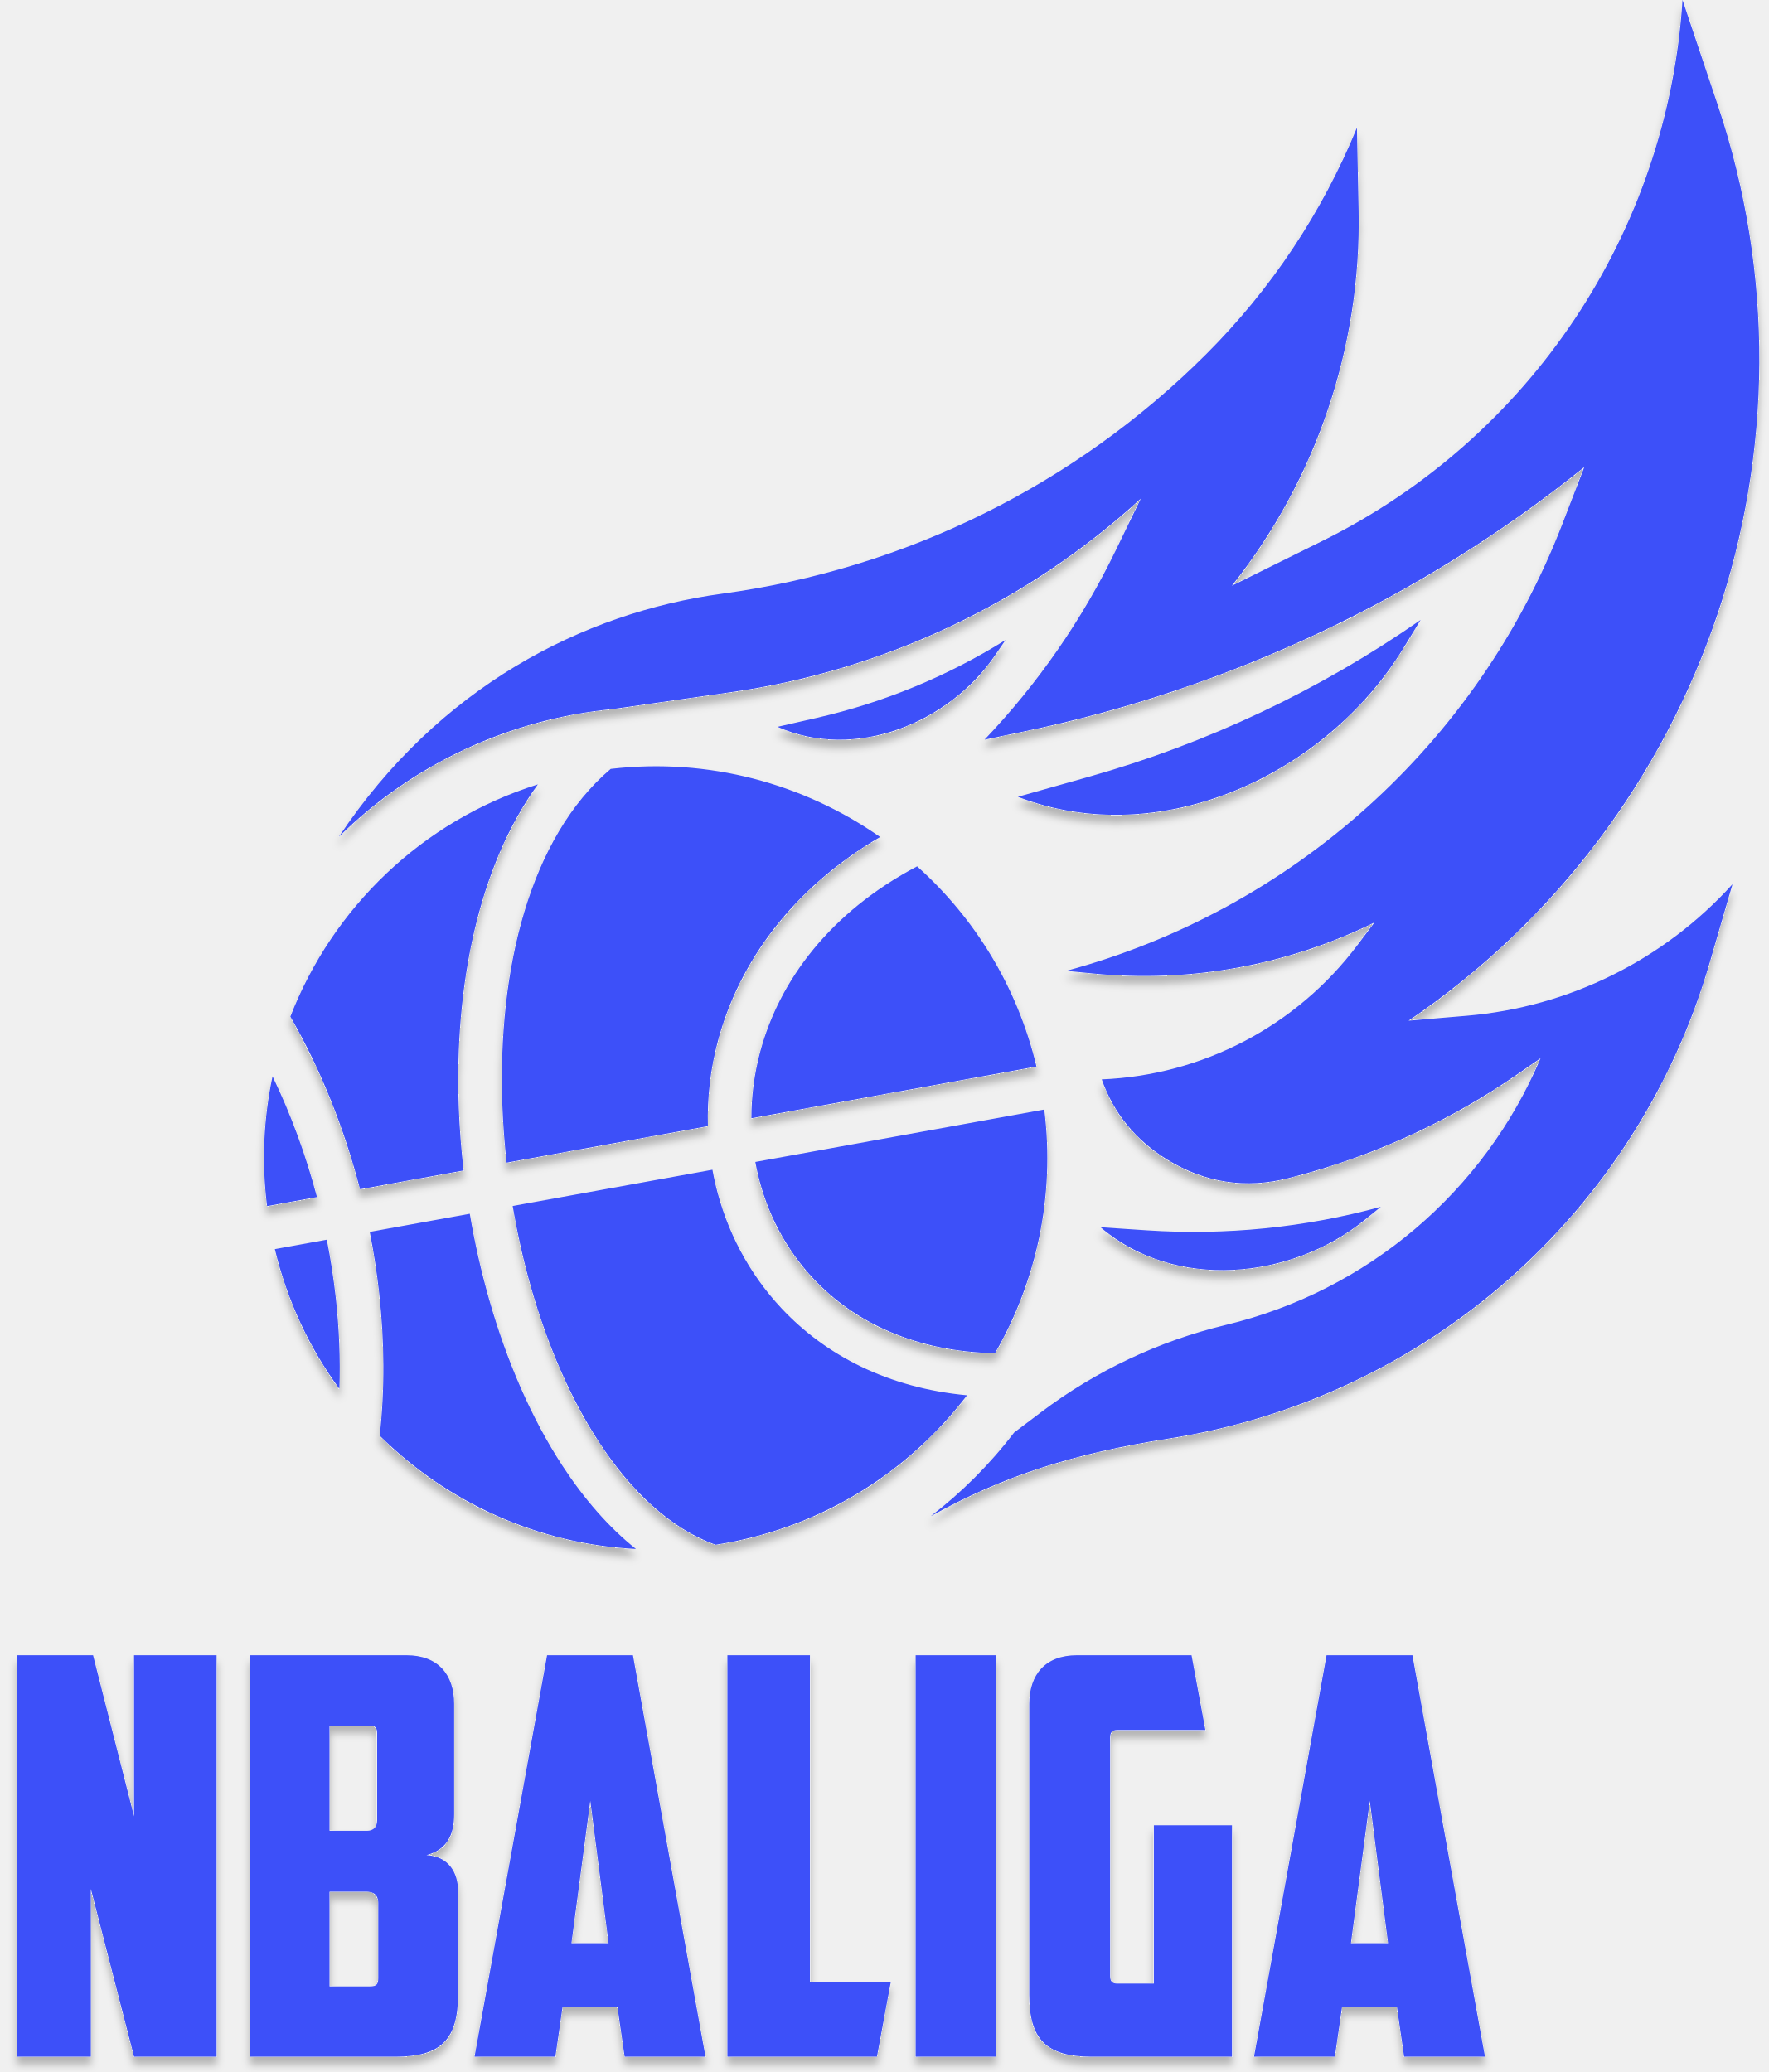
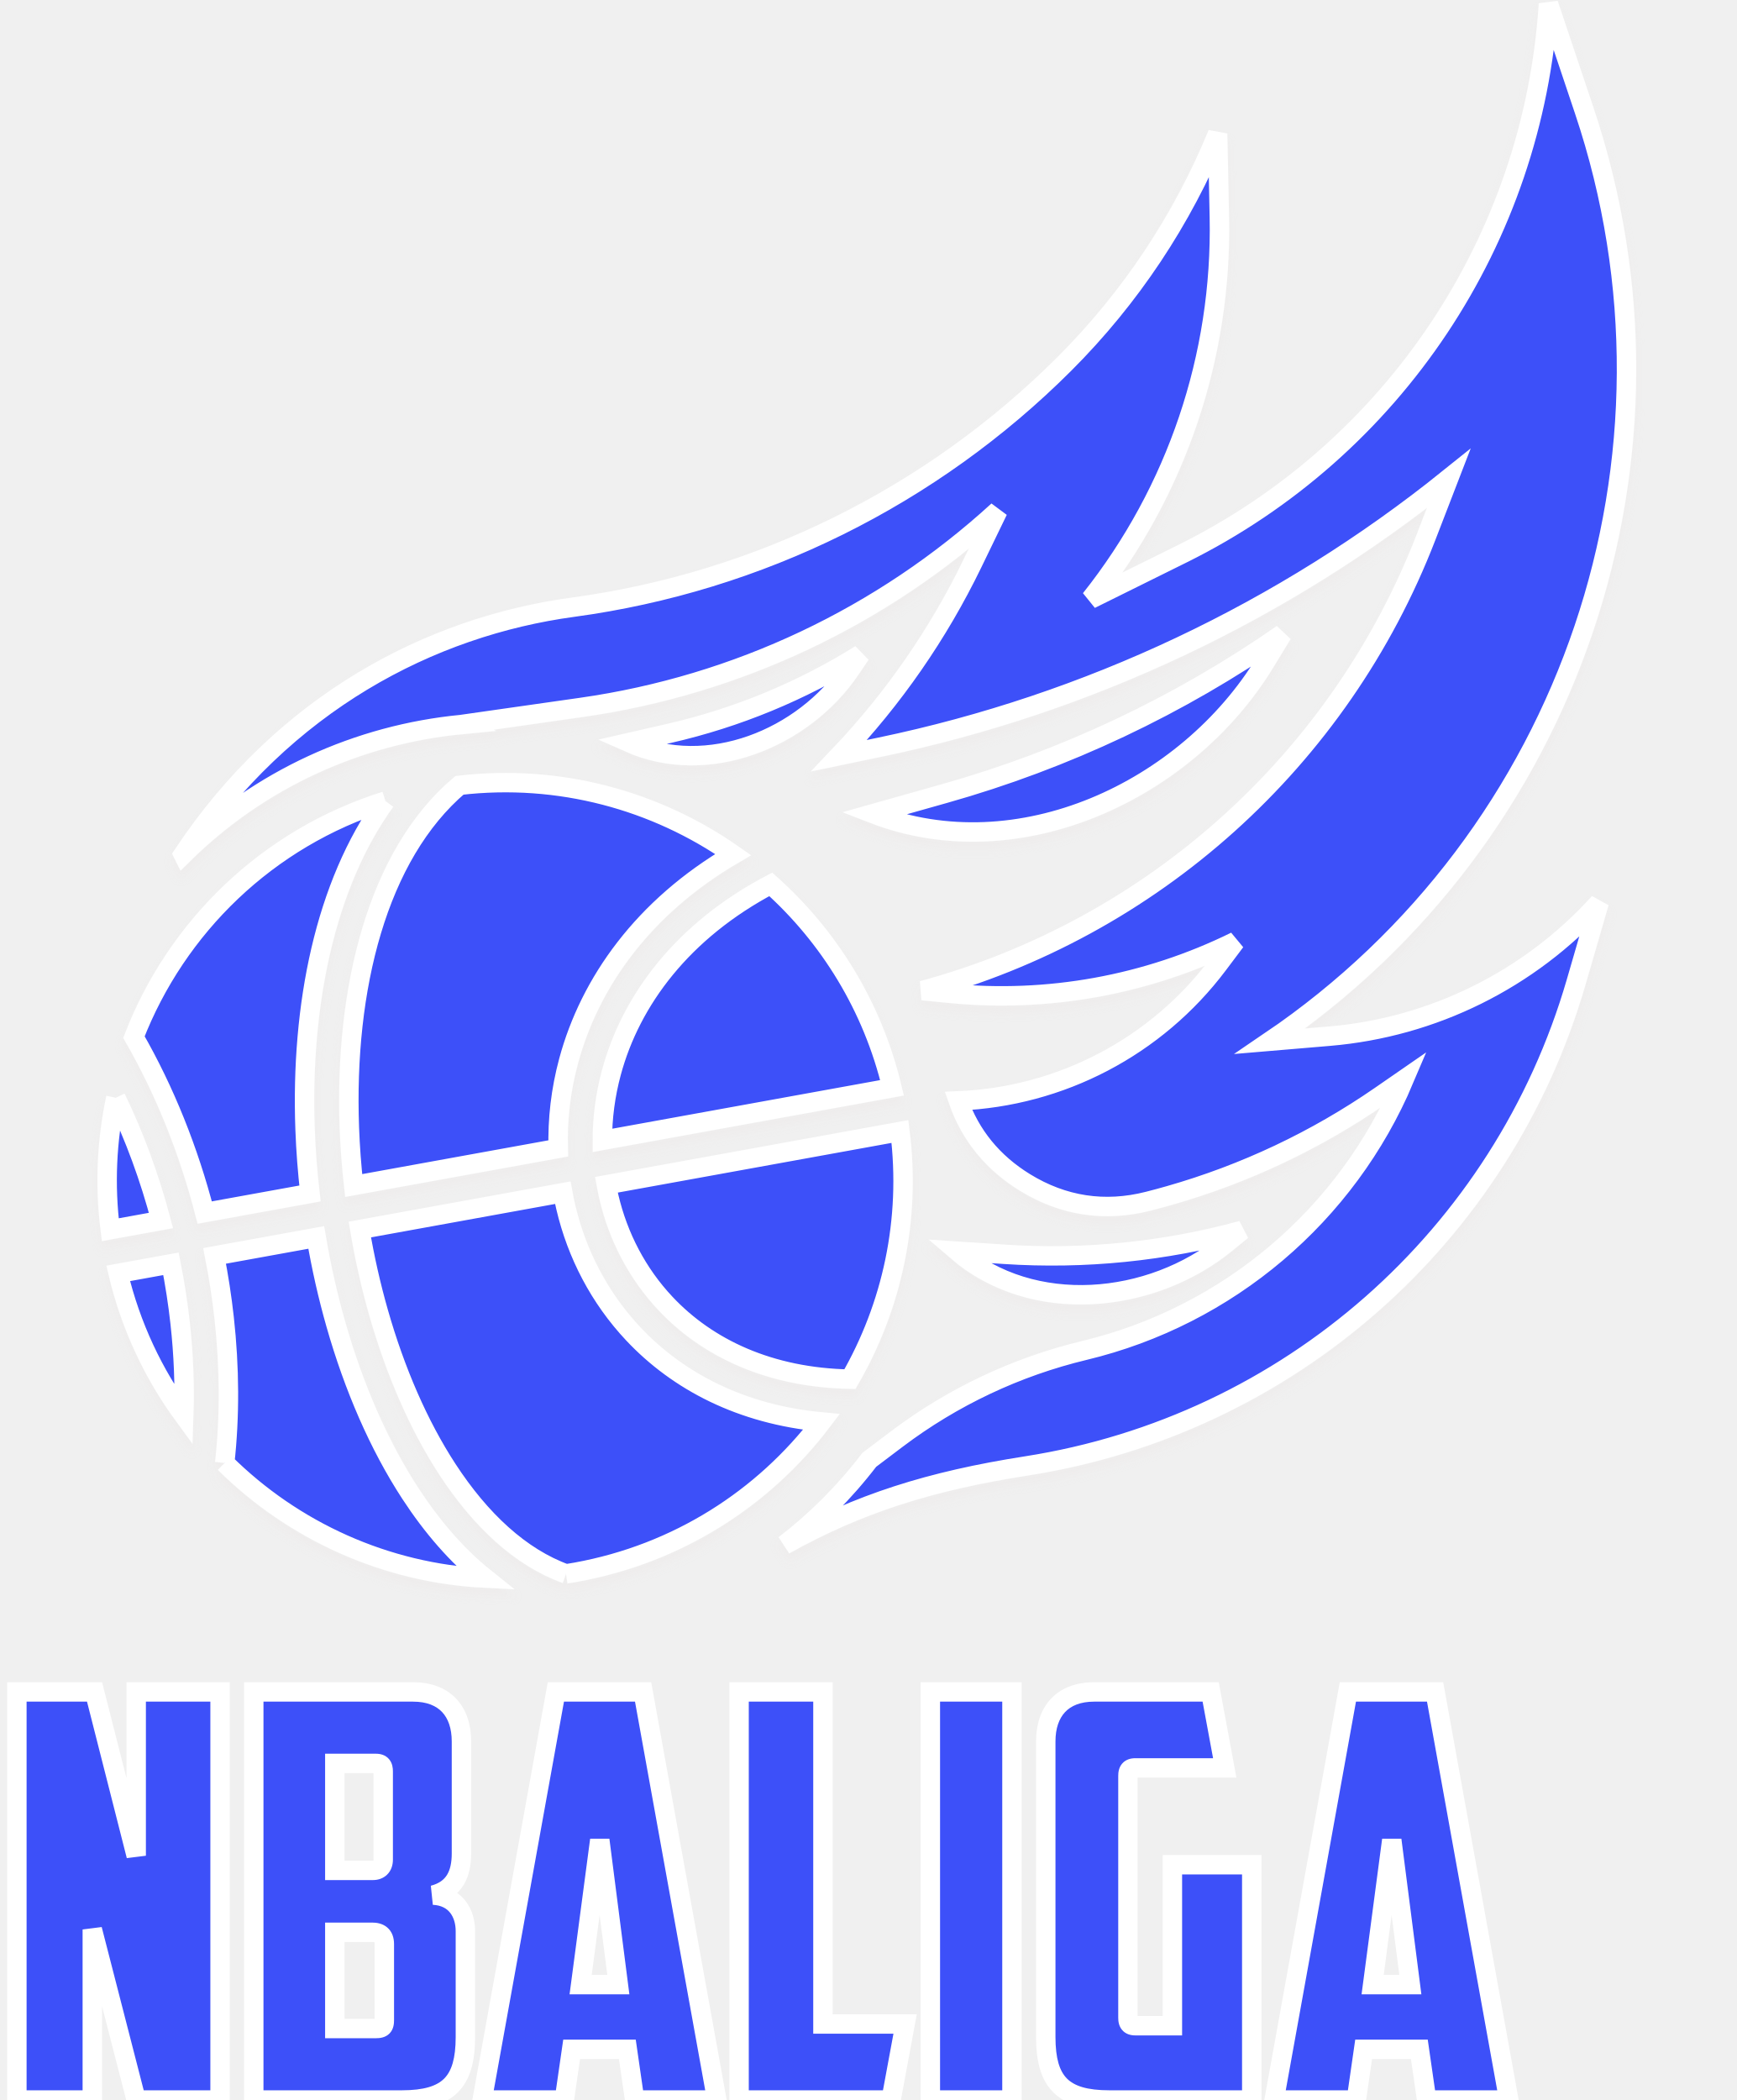
- <svg xmlns="http://www.w3.org/2000/svg" width="926" height="1085" viewBox="0 0 926 1085" fill="none">
+ <svg xmlns="http://www.w3.org/2000/svg" width="895" height="1082" viewBox="0 0 895 1082" fill="none">
  <g filter="url(#filter0_d_3_209)">
-     <path fill-rule="evenodd" clip-rule="evenodd" d="M460.785 438.295C420.905 410.404 371.173 396.635 319.736 402.628C277.355 438.597 260.403 507.547 263.017 578.964C263.383 588.907 264.127 598.885 265.236 608.824L370.623 589.701C370.205 574.789 371.957 559.612 375.987 544.668C386.912 504.161 414.492 465.359 460.785 438.295ZM542.643 558.483C532.645 516.637 510.269 480.623 480.157 453.655C434.713 477.591 408.085 513.327 398.041 550.571C394.905 562.196 393.377 573.968 393.389 585.569L542.643 558.483ZM520.949 708.577C542.539 671.123 552.449 626.697 546.725 580.999L395.445 608.453C395.829 610.579 396.271 612.692 396.761 614.791C401.563 635.241 411.413 654.183 425.881 669.577C447.513 692.599 479.655 707.82 520.949 708.577ZM374.643 808.909C376.385 808.639 378.132 808.343 379.879 808.028C432.263 798.52 476.36 769.891 506.28 730.64C465.085 726.808 432.327 709.745 409.279 685.217C391.992 666.82 380.244 644.281 374.544 620.003C373.963 617.527 373.445 615.037 372.993 612.527L268.411 631.507C270.863 646.036 274.084 660.348 278.028 674.173C286.637 704.353 298.643 732.187 313.511 754.993C330.496 781.053 351.179 800.46 374.643 808.909M198.796 751.78C234.115 786.793 281.708 808.561 332.945 811.103C318.641 799.675 305.744 784.819 294.423 767.453C278.26 742.66 265.296 712.699 256.091 680.424C251.937 665.868 248.541 650.835 245.951 635.58L193.58 645.084C195.683 655.745 197.331 666.453 198.509 677.125C201.311 702.516 201.464 727.755 198.796 751.78M143.896 654.101C150.377 681.24 162.067 705.927 177.697 727.285C178.231 711.736 177.585 695.768 175.813 679.701C174.688 669.525 173.113 659.321 171.1 649.164L143.896 654.101ZM142.691 563.62C152.384 583.652 160.181 604.999 165.948 626.844L139.811 631.587C136.905 608.351 138.036 585.449 142.691 563.62M281.604 410.739C220.845 429.816 174.025 475.587 152.016 532.344C167.981 560.085 180.261 590.957 188.493 622.749L242.719 612.912C241.444 601.897 240.595 590.841 240.193 579.835C237.86 516.127 250.46 453.761 281.604 410.739M532.915 417.237C607.729 446.108 694.485 405.519 734.915 339.149L743.753 324.641C690.707 361.549 631.869 389.341 569.671 406.872L532.915 417.237ZM576.188 642.649C615.071 676.023 675.987 670.116 714.516 638.789L722.937 631.94C683.107 642.831 641.737 646.996 600.537 644.264L576.188 642.649ZM407.081 380.601C447.717 398.663 496.885 378.585 521.115 342.947L526.411 335.157C496.009 354.129 462.659 367.893 427.727 375.881L407.081 380.601ZM177.407 438.185C229.429 360.039 304.833 320.813 378.283 310.855C474.129 297.861 563.072 253.808 631.493 185.445C665.412 151.559 692.241 111.253 710.419 66.888L711.295 110.14C712.743 181.396 689.272 250.927 644.937 306.731L692.304 283.271C801.251 229.312 873.133 121.331 880.88 0L899.312 54.94C959.068 232.995 892.891 429.055 737.452 534.473L767.993 531.888C821.387 527.357 871.08 502.749 907.037 463.023L895.137 504.037C857.125 635.069 746.699 732.249 611.899 753.295C562.337 761.035 525.477 772.661 487.221 793.988C503.345 781.612 518.081 766.969 530.928 750.159L545.045 739.495C573.807 717.768 606.744 702.209 641.792 693.792C715.764 676.028 776.909 624.197 806.553 554.136L794.333 562.584C761.129 585.539 724.387 602.896 685.565 613.963C681.923 615.004 678.269 615.991 674.597 616.923C652.2 622.613 630.853 619.359 611.164 607.255C594.553 597.043 583.031 582.929 576.813 565.216C629.457 563.073 678.716 537.451 710.676 494.908L719.597 483.036C673.945 505.525 622.912 514.787 572.268 509.772L558.288 508.387C676.696 476.349 773.424 389.748 817.932 274.449L829.468 244.564C744.121 313.172 643.737 360.592 536.539 382.941L515.436 387.337C543.333 358.033 566.515 324.575 584.149 288.16L597.252 261.101C537.557 315.705 462.78 351.029 382.691 362.456L320.799 371.289L320.812 371.295C267.749 376.404 216.745 399.34 177.409 438.191L177.407 438.185Z" fill="#3D50F9" />
-     <path d="M8.7 1077H47.56V989.13L70.18 1077H113.39V866.75H70.18V951.14L48.72 866.75H8.7V1077ZM193.691 903.58C196.591 903.58 197.461 905.03 197.461 907.64V953.17C197.461 956.94 195.141 958.68 192.241 958.68H172.521V903.58H193.691ZM198.041 1035.82C198.041 1039.01 197.171 1040.17 193.691 1040.17H172.521V990.58H191.661C195.431 990.58 198.041 992.03 198.041 996.67V1035.82ZM237.771 892.27C237.771 876.9 229.361 866.75 212.831 866.75H130.761V1077H207.031C231.101 1077 239.801 1067.72 239.801 1044.52V990C239.801 980.72 234.871 972.02 223.271 971.44C234.291 968.54 237.771 960.42 237.771 949.98V892.27ZM323.257 1050.9L327.027 1077H369.367L331.377 866.75H286.427L248.437 1077H290.777L294.547 1050.9H323.257ZM309.047 943.02L318.617 1017.55H299.187L309.047 943.02ZM380.829 1077H459.129L466.379 1037.85H424.039V866.75H380.829V1077ZM479.384 1077H521.434V866.75H479.384V1077ZM538.856 1044.52C538.856 1067.72 547.556 1077 571.626 1077H644.996V955.78H604.106V1038.72H584.966C582.066 1038.72 581.196 1037.27 581.196 1034.66V909.96C581.196 907.35 582.066 905.9 584.966 905.9H631.076L623.826 866.75H563.796C547.266 866.75 538.856 876.9 538.856 892.27V1044.52ZM731.353 1050.9L735.123 1077H777.463L739.473 866.75H694.523L656.533 1077H698.873L702.643 1050.9H731.353ZM717.143 943.02L726.713 1017.55H707.283L717.143 943.02Z" fill="#3D50F9" />
+     <path fill-rule="evenodd" clip-rule="evenodd" d="M377.785 440.295C337.905 412.404 288.173 398.635 236.736 404.628C194.355 440.597 177.403 509.547 180.017 580.964C180.383 590.907 181.127 600.885 182.236 610.824L287.623 591.701C287.205 576.789 288.957 561.612 292.987 546.668C303.912 506.161 331.492 467.359 377.785 440.295ZM459.643 560.483C449.645 518.637 427.269 482.623 397.157 455.655C351.713 479.591 325.085 515.327 315.041 552.571C311.905 564.196 310.377 575.968 310.389 587.569L459.643 560.483ZM437.949 710.577C459.539 673.123 469.449 628.697 463.725 582.999L312.445 610.453C312.829 612.579 313.271 614.692 313.761 616.791C318.563 637.241 328.413 656.183 342.881 671.577C364.513 694.599 396.655 709.82 437.949 710.577ZM291.643 810.909C293.385 810.639 295.132 810.343 296.879 810.028C349.263 800.52 393.36 771.891 423.28 732.64C382.085 728.808 349.327 711.745 326.279 687.217C308.992 668.82 297.244 646.281 291.544 622.003C290.963 619.527 290.445 617.037 289.993 614.527L185.411 633.507C187.863 648.036 191.084 662.348 195.028 676.173C203.637 706.353 215.643 734.187 230.511 756.993C247.496 783.053 268.179 802.46 291.643 810.909M115.796 753.78C151.115 788.793 198.708 810.561 249.945 813.103C235.641 801.675 222.744 786.819 211.423 769.453C195.26 744.66 182.296 714.699 173.091 682.424C168.937 667.868 165.541 652.835 162.951 637.58L110.58 647.084C112.683 657.745 114.331 668.453 115.509 679.125C118.311 704.516 118.464 729.755 115.796 753.78M60.896 656.101C67.377 683.24 79.067 707.927 94.697 729.285C95.231 713.736 94.585 697.768 92.813 681.701C91.688 671.525 90.113 661.321 88.1 651.164L60.896 656.101ZM59.691 565.62C69.384 585.652 77.181 606.999 82.948 628.844L56.811 633.587C53.905 610.351 55.036 587.449 59.691 565.62M198.604 412.739C137.845 431.816 91.025 477.587 69.016 534.344C84.981 562.085 97.261 592.957 105.493 624.749L159.719 614.912C158.444 603.897 157.595 592.841 157.193 581.835C154.86 518.127 167.46 455.761 198.604 412.739M449.915 419.237C524.729 448.108 611.485 407.519 651.915 341.149L660.753 326.641C607.707 363.549 548.869 391.341 486.671 408.872L449.915 419.237ZM493.188 644.649C532.071 678.023 592.987 672.116 631.516 640.789L639.937 633.94C600.107 644.831 558.737 648.996 517.537 646.264L493.188 644.649ZM324.081 382.601C364.717 400.663 413.885 380.585 438.115 344.947L443.411 337.157C413.009 356.129 379.659 369.893 344.727 377.881L324.081 382.601ZM94.407 440.185C146.429 362.039 221.833 322.813 295.283 312.855C391.129 299.861 480.072 255.808 548.493 187.445C582.412 153.559 609.241 113.253 627.419 68.888L628.295 112.14C629.743 183.396 606.272 252.927 561.937 308.731L609.304 285.271C718.251 231.312 790.133 123.331 797.88 2L816.312 56.94C876.068 234.995 809.891 431.055 654.452 536.473L684.993 533.888C738.387 529.357 788.08 504.749 824.037 465.023L812.137 506.037C774.125 637.069 663.699 734.249 528.899 755.295C479.337 763.035 442.477 774.661 404.221 795.988C420.345 783.612 435.081 768.969 447.928 752.159L462.045 741.495C490.807 719.768 523.744 704.209 558.792 695.792C632.764 678.028 693.909 626.197 723.553 556.136L711.333 564.584C678.129 587.539 641.387 604.896 602.565 615.963C598.923 617.004 595.269 617.991 591.597 618.923C569.2 624.613 547.853 621.359 528.164 609.255C511.553 599.043 500.031 584.929 493.813 567.216C546.457 565.073 595.716 539.451 627.676 496.908L636.597 485.036C590.945 507.525 539.912 516.787 489.268 511.772L475.288 510.387C593.696 478.349 690.424 391.748 734.932 276.449L746.468 246.564C661.121 315.172 560.737 362.592 453.539 384.941L432.436 389.337C460.333 360.033 483.515 326.575 501.149 290.16L514.252 263.101C454.557 317.705 379.78 353.029 299.691 364.456L237.799 373.289L237.812 373.295C184.749 378.404 133.745 401.34 94.409 440.191L94.407 440.185Z" fill="#3D50F9" />
+     <path d="M291.643 810.909C293.385 810.639 295.132 810.343 296.879 810.028C349.263 800.52 393.36 771.891 423.28 732.64C382.085 728.808 349.327 711.745 326.279 687.217C308.992 668.82 297.244 646.281 291.544 622.003C290.963 619.527 290.445 617.037 289.993 614.527L185.411 633.507C187.863 648.036 191.084 662.348 195.028 676.173C203.637 706.353 215.643 734.187 230.511 756.993C247.496 783.053 268.179 802.46 291.643 810.909M115.796 753.78C151.115 788.793 198.708 810.561 249.945 813.103C235.641 801.675 222.744 786.819 211.423 769.453C195.26 744.66 182.296 714.699 173.091 682.424C168.937 667.868 165.541 652.835 162.951 637.58L110.58 647.084C112.683 657.745 114.331 668.453 115.509 679.125C118.311 704.516 118.464 729.755 115.796 753.78M59.691 565.62C69.384 585.652 77.181 606.999 82.948 628.844L56.811 633.587C53.905 610.351 55.036 587.449 59.691 565.62M198.604 412.739C137.845 431.816 91.025 477.587 69.016 534.344C84.981 562.085 97.261 592.957 105.493 624.749L159.719 614.912C158.444 603.897 157.595 592.841 157.193 581.835C154.86 518.127 167.46 455.761 198.604 412.739M377.785 440.295C337.905 412.404 288.173 398.635 236.736 404.628C194.355 440.597 177.403 509.547 180.017 580.964C180.383 590.907 181.127 600.885 182.236 610.824L287.623 591.701C287.205 576.789 288.957 561.612 292.987 546.668C303.912 506.161 331.492 467.359 377.785 440.295ZM459.643 560.483C449.645 518.637 427.269 482.623 397.157 455.655C351.713 479.591 325.085 515.327 315.041 552.571C311.905 564.196 310.377 575.968 310.389 587.569L459.643 560.483ZM437.949 710.577C459.539 673.123 469.449 628.697 463.725 582.999L312.445 610.453C312.829 612.579 313.271 614.692 313.761 616.791C318.563 637.241 328.413 656.183 342.881 671.577C364.513 694.599 396.655 709.82 437.949 710.577ZM60.896 656.101C67.377 683.24 79.067 707.927 94.697 729.285C95.231 713.736 94.585 697.768 92.813 681.701C91.688 671.525 90.113 661.321 88.1 651.164L60.896 656.101ZM449.915 419.237C524.729 448.108 611.485 407.519 651.915 341.149L660.753 326.641C607.707 363.549 548.869 391.341 486.671 408.872L449.915 419.237ZM493.188 644.649C532.071 678.023 592.987 672.116 631.516 640.789L639.937 633.94C600.107 644.831 558.737 648.996 517.537 646.264L493.188 644.649ZM324.081 382.601C364.717 400.663 413.885 380.585 438.115 344.947L443.411 337.157C413.009 356.129 379.659 369.893 344.727 377.881L324.081 382.601ZM94.407 440.185C146.429 362.039 221.833 322.813 295.283 312.855C391.129 299.861 480.072 255.808 548.493 187.445C582.412 153.559 609.241 113.253 627.419 68.888L628.295 112.14C629.743 183.396 606.272 252.927 561.937 308.731L609.304 285.271C718.251 231.312 790.133 123.331 797.88 2L816.312 56.94C876.068 234.995 809.891 431.055 654.452 536.473L684.993 533.888C738.387 529.357 788.08 504.749 824.037 465.023L812.137 506.037C774.125 637.069 663.699 734.249 528.899 755.295C479.337 763.035 442.477 774.661 404.221 795.988C420.345 783.612 435.081 768.969 447.928 752.159L462.045 741.495C490.807 719.768 523.744 704.209 558.792 695.792C632.764 678.028 693.909 626.197 723.553 556.136L711.333 564.584C678.129 587.539 641.387 604.896 602.565 615.963C598.923 617.004 595.269 617.991 591.597 618.923C569.2 624.613 547.853 621.359 528.164 609.255C511.553 599.043 500.031 584.929 493.813 567.216C546.457 565.073 595.716 539.451 627.676 496.908L636.597 485.036C590.945 507.525 539.912 516.787 489.268 511.772L475.288 510.387C593.696 478.349 690.424 391.748 734.932 276.449L746.468 246.564C661.121 315.172 560.737 362.592 453.539 384.941L432.436 389.337C460.333 360.033 483.515 326.575 501.149 290.16L514.252 263.101C454.557 317.705 379.78 353.029 299.691 364.456L237.799 373.289L237.812 373.295C184.749 378.404 133.745 401.34 94.409 440.191L94.407 440.185Z" stroke="white" stroke-width="10" />
  </g>
+   <path d="M8.7 1082H47.56V994.13L70.18 1082H113.39V871.75H70.18V956.14L48.72 871.75H8.7V1082ZM193.691 908.58C196.591 908.58 197.461 910.03 197.461 912.64V958.17C197.461 961.94 195.141 963.68 192.241 963.68H172.521V908.58H193.691ZM198.041 1040.82C198.041 1044.01 197.171 1045.17 193.691 1045.17H172.521V995.58H191.661C195.431 995.58 198.041 997.03 198.041 1001.67V1040.82ZM237.771 897.27C237.771 881.9 229.361 871.75 212.831 871.75H130.761V1082H207.031C231.101 1082 239.801 1072.72 239.801 1049.52V995C239.801 985.72 234.871 977.02 223.271 976.44C234.291 973.54 237.771 965.42 237.771 954.98V897.27ZM323.257 1055.9L327.027 1082H369.367L331.377 871.75H286.427L248.437 1082H290.777L294.547 1055.9H323.257ZM309.047 948.02L318.617 1022.55H299.187L309.047 948.02ZM380.829 1082H459.129L466.379 1042.85H424.039V871.75H380.829V1082ZM479.384 1082H521.434V871.75H479.384V1082ZM538.856 1049.52C538.856 1072.72 547.556 1082 571.626 1082H644.996V960.78H604.106V1043.72H584.966C582.066 1043.72 581.196 1042.27 581.196 1039.66V914.96C581.196 912.35 582.066 910.9 584.966 910.9H631.076L623.826 871.75H563.796C547.266 871.75 538.856 881.9 538.856 897.27V1049.52ZM731.353 1055.9L735.123 1082H777.463L739.473 871.75H694.523L656.533 1082H698.873L702.643 1055.9H731.353ZM717.143 948.02L726.713 1022.55H707.283L717.143 948.02Z" fill="#3D50F9" />
+   <path d="M8.7 1082H3.7V1087H8.7V1082ZM47.56 1082V1087H52.56V1082H47.56ZM47.56 994.13L52.402 992.884L42.56 994.13H47.56ZM70.18 1082L65.338 1083.25L66.304 1087H70.18V1082ZM113.39 1082V1087H118.39V1082H113.39ZM113.39 871.75H118.39V866.75H113.39V871.75ZM70.18 871.75V866.75H65.18V871.75H70.18ZM70.18 956.14L65.334 957.372L75.18 956.14H70.18ZM48.72 871.75L53.566 870.518L52.608 866.75H48.72V871.75ZM8.7 871.75V866.75H3.7V871.75H8.7ZM8.7 1087H47.56V1077H8.7V1087ZM52.56 1082V994.13H42.56V1082H52.56ZM42.718 995.376L65.338 1083.25L75.022 1080.75L52.402 992.884L42.718 995.376ZM70.18 1087H113.39V1077H70.18V1087ZM118.39 1082V871.75H108.39V1082H118.39ZM113.39 866.75H70.18V876.75H113.39V866.75ZM65.18 871.75V956.14H75.18V871.75H65.18ZM75.026 954.908L53.566 870.518L43.874 872.982L65.334 957.372L75.026 954.908ZM48.72 866.75H8.7V876.75H48.72V866.75ZM3.7 871.75V1082H13.7V871.75H3.7ZM172.521 963.68H167.521V968.68H172.521V963.68ZM172.521 908.58V903.58H167.521V908.58H172.521ZM172.521 1045.17H167.521V1050.17H172.521V1045.17ZM172.521 995.58V990.58H167.521V995.58H172.521ZM130.761 871.75V866.75H125.761V871.75H130.761ZM130.761 1082H125.761V1087H130.761V1082ZM223.271 976.44L221.998 971.605L223.021 981.434L223.271 976.44ZM193.691 913.58C194.024 913.58 194.012 913.625 193.805 913.55C193.547 913.457 193.167 913.242 192.838 912.852C192.532 912.488 192.444 912.177 192.431 912.127C192.424 912.099 192.461 912.238 192.461 912.64H202.461C202.461 910.988 202.23 908.48 200.488 906.411C198.577 904.142 195.9 903.58 193.691 903.58V913.58ZM192.461 912.64V958.17H202.461V912.64H192.461ZM192.461 958.17C192.461 958.602 192.394 958.805 192.377 958.849C192.365 958.881 192.386 958.818 192.473 958.735C192.555 958.656 192.619 958.633 192.607 958.637C192.585 958.645 192.471 958.68 192.241 958.68V968.68C194.667 968.68 197.325 967.942 199.404 965.943C201.526 963.902 202.461 961.11 202.461 958.17H192.461ZM192.241 958.68H172.521V968.68H192.241V958.68ZM177.521 963.68V908.58H167.521V963.68H177.521ZM172.521 913.58H193.691V903.58H172.521V913.58ZM193.041 1040.82C193.041 1041.11 193.03 1041.32 193.017 1041.47C193.003 1041.62 192.989 1041.68 192.993 1041.66C193.004 1041.62 193.117 1041.2 193.541 1040.75C193.742 1040.54 193.956 1040.38 194.148 1040.28C194.332 1040.17 194.464 1040.13 194.5 1040.12C194.533 1040.11 194.492 1040.13 194.348 1040.14C194.205 1040.16 193.992 1040.17 193.691 1040.17V1050.17C195.671 1050.17 198.636 1049.91 200.8 1047.63C202.9 1045.41 203.041 1042.52 203.041 1040.82H193.041ZM193.691 1040.17H172.521V1050.17H193.691V1040.17ZM177.521 1045.17V995.58H167.521V1045.17H177.521ZM172.521 1000.58H191.661V990.58H172.521V1000.58ZM191.661 1000.58C192.303 1000.58 192.713 1000.64 192.949 1000.71C193.169 1000.77 193.154 1000.8 193.051 1000.72C192.928 1000.61 192.891 1000.51 192.908 1000.56C192.939 1000.64 193.041 1000.96 193.041 1001.67H203.041C203.041 998.415 202.093 995.248 199.477 993.054C197.041 991.011 194.038 990.58 191.661 990.58V1000.58ZM193.041 1001.67V1040.82H203.041V1001.67H193.041ZM242.771 897.27C242.771 888.71 240.422 880.968 235.152 875.331C229.831 869.64 222.145 866.75 212.831 866.75V876.75C220.046 876.75 224.83 878.935 227.847 882.161C230.914 885.442 232.771 890.46 232.771 897.27H242.771ZM212.831 866.75H130.761V876.75H212.831V866.75ZM125.761 871.75V1082H135.761V871.75H125.761ZM130.761 1087H207.031V1077H130.761V1087ZM207.031 1087C219.509 1087 229.386 1084.63 235.99 1077.98C242.588 1071.34 244.801 1061.54 244.801 1049.52H234.801C234.801 1060.7 232.664 1067.14 228.894 1070.94C225.13 1074.73 218.622 1077 207.031 1077V1087ZM244.801 1049.52V995H234.801V1049.52H244.801ZM244.801 995C244.801 989.537 243.355 983.863 239.814 979.365C236.171 974.737 230.652 971.803 223.52 971.446L223.021 981.434C227.489 981.657 230.235 983.363 231.957 985.55C233.781 987.867 234.801 991.183 234.801 995H244.801ZM224.543 981.275C231.137 979.54 235.921 976.078 238.926 971.135C241.834 966.35 242.771 960.678 242.771 954.98H232.771C232.771 959.722 231.967 963.33 230.38 965.94C228.891 968.392 226.424 970.44 221.998 971.605L224.543 981.275ZM242.771 954.98V897.27H232.771V954.98H242.771ZM323.257 1055.9L328.206 1055.19L327.587 1050.9H323.257V1055.9ZM327.027 1082L322.078 1082.71L322.697 1087H327.027V1082ZM369.367 1082V1087H375.352L374.287 1081.11L369.367 1082ZM331.377 871.75L336.297 870.861L335.555 866.75H331.377V871.75ZM286.427 871.75V866.75H282.25L281.507 870.861L286.427 871.75ZM248.437 1082L243.517 1081.11L242.453 1087H248.437V1082ZM290.777 1082V1087H295.107L295.726 1082.71L290.777 1082ZM294.547 1055.9V1050.9H290.217L289.598 1055.19L294.547 1055.9ZM309.047 948.02L314.006 947.383L304.09 947.364L309.047 948.02ZM318.617 1022.55V1027.55H324.3L323.576 1021.91L318.617 1022.55ZM299.187 1022.55L294.23 1021.89L293.482 1027.55H299.187V1022.55ZM318.308 1056.61L322.078 1082.71L331.976 1081.29L328.206 1055.19L318.308 1056.61ZM327.027 1087H369.367V1077H327.027V1087ZM374.287 1081.11L336.297 870.861L326.457 872.639L364.447 1082.89L374.287 1081.11ZM331.377 866.75H286.427V876.75H331.377V866.75ZM281.507 870.861L243.517 1081.11L253.357 1082.89L291.347 872.639L281.507 870.861ZM248.437 1087H290.777V1077H248.437V1087ZM295.726 1082.71L299.496 1056.61L289.598 1055.19L285.828 1081.29L295.726 1082.71ZM294.547 1060.9H323.257V1050.9H294.547V1060.9ZM304.088 948.657L313.658 1023.19L323.576 1021.91L314.006 947.383L304.088 948.657ZM318.617 1017.55H299.187V1027.55H318.617V1017.55ZM304.144 1023.21L314.004 948.676L304.09 947.364L294.23 1021.89L304.144 1023.21ZM380.829 1082H375.829V1087H380.829V1082ZM459.129 1082V1087H463.288L464.045 1082.91L459.129 1082ZM466.379 1042.85L471.295 1043.76L472.39 1037.85H466.379V1042.85ZM424.039 1042.85H419.039V1047.85H424.039V1042.85ZM424.039 871.75H429.039V866.75H424.039V871.75ZM380.829 871.75V866.75H375.829V871.75H380.829ZM380.829 1087H459.129V1077H380.829V1087ZM464.045 1082.91L471.295 1043.76L461.463 1041.94L454.212 1081.09L464.045 1082.91ZM466.379 1037.85H424.039V1047.85H466.379V1037.85ZM429.039 1042.85V871.75H419.039V1042.85H429.039ZM424.039 866.75H380.829V876.75H424.039V866.75ZM375.829 871.75V1082H385.829V871.75H375.829ZM479.384 1082H474.384V1087H479.384V1082ZM521.434 1082V1087H526.434V1082H521.434ZM521.434 871.75H526.434V866.75H521.434V871.75ZM479.384 871.75V866.75H474.384V871.75H479.384ZM479.384 1087H521.434V1077H479.384V1087ZM526.434 1082V871.75H516.434V1082H526.434ZM521.434 866.75H479.384V876.75H521.434V866.75ZM474.384 871.75V1082H484.384V871.75H474.384ZM644.996 1082V1087H649.996V1082H644.996ZM644.996 960.78H649.996V955.78H644.996V960.78ZM604.106 960.78V955.78H599.106V960.78H604.106ZM604.106 1043.72V1048.72H609.106V1043.72H604.106ZM631.076 910.9V915.9H637.087L635.993 909.99L631.076 910.9ZM623.826 871.75L628.743 870.84L627.985 866.75H623.826V871.75ZM533.856 1049.52C533.856 1061.54 536.069 1071.34 542.667 1077.98C549.271 1084.63 559.148 1087 571.626 1087V1077C560.035 1077 553.527 1074.73 549.763 1070.94C545.993 1067.14 543.856 1060.7 543.856 1049.52H533.856ZM571.626 1087H644.996V1077H571.626V1087ZM649.996 1082V960.78H639.996V1082H649.996ZM644.996 955.78H604.106V965.78H644.996V955.78ZM599.106 960.78V1043.72H609.106V960.78H599.106ZM604.106 1038.72H584.966V1048.72H604.106V1038.72ZM584.966 1038.72C584.632 1038.72 584.644 1038.67 584.852 1038.75C585.11 1038.84 585.49 1039.06 585.818 1039.45C586.124 1039.81 586.213 1040.12 586.226 1040.17C586.233 1040.2 586.196 1040.06 586.196 1039.66H576.196C576.196 1041.31 576.427 1043.82 578.169 1045.89C580.08 1048.16 582.757 1048.72 584.966 1048.72V1038.72ZM586.196 1039.66V914.96H576.196V1039.66H586.196ZM586.196 914.96C586.196 914.558 586.233 914.419 586.226 914.447C586.213 914.497 586.124 914.808 585.818 915.172C585.49 915.562 585.11 915.777 584.852 915.87C584.644 915.945 584.632 915.9 584.966 915.9V905.9C582.757 905.9 580.08 906.462 578.169 908.731C576.427 910.8 576.196 913.308 576.196 914.96H586.196ZM584.966 915.9H631.076V905.9H584.966V915.9ZM635.993 909.99L628.743 870.84L618.91 872.66L626.16 911.81L635.993 909.99ZM623.826 866.75H563.796V876.75H623.826V866.75ZM563.796 866.75C554.482 866.75 546.796 869.64 541.475 875.331C536.205 880.968 533.856 888.71 533.856 897.27H543.856C543.856 890.46 545.713 885.442 548.78 882.161C551.796 878.935 556.581 876.75 563.796 876.75V866.75ZM533.856 897.27V1049.52H543.856V897.27H533.856ZM731.353 1055.9L736.301 1055.19L735.682 1050.9H731.353V1055.9ZM735.123 1082L730.174 1082.71L730.793 1087H735.123V1082ZM777.463 1082V1087H783.447L782.383 1081.11L777.463 1082ZM739.473 871.75L744.393 870.861L743.65 866.75H739.473V871.75ZM694.523 871.75V866.75H690.345L689.602 870.861L694.523 871.75ZM656.533 1082L651.612 1081.11L650.548 1087H656.533V1082ZM698.873 1082V1087H703.202L703.821 1082.71L698.873 1082ZM702.643 1055.9V1050.9H698.313L697.694 1055.19L702.643 1055.9ZM717.143 948.02L722.102 947.383L712.186 947.364L717.143 948.02ZM726.713 1022.55V1027.55H732.396L731.672 1021.91L726.713 1022.55ZM707.283 1022.55L702.326 1021.89L701.578 1027.55H707.283V1022.55ZM726.404 1056.61L730.174 1082.71L740.071 1081.29L736.301 1055.19L726.404 1056.61ZM735.123 1087H777.463V1077H735.123V1087ZM782.383 1081.11L744.393 870.861L734.552 872.639L772.542 1082.89L782.383 1081.11ZM739.473 866.75H694.523V876.75H739.473V866.75ZM689.602 870.861L651.612 1081.11L661.453 1082.89L699.443 872.639L689.602 870.861ZM656.533 1087H698.873V1077H656.533V1087ZM703.821 1082.71L707.591 1056.61L697.694 1055.19L693.924 1081.29L703.821 1082.71ZM702.643 1060.9H731.353V1050.9H702.643V1060.9ZM712.184 948.657L721.754 1023.19L731.672 1021.91L722.102 947.383L712.184 948.657ZM726.713 1017.55H707.283V1027.55H726.713V1017.55ZM712.24 1023.21L722.1 948.676L712.186 947.364L702.326 1021.89L712.24 1023.21Z" fill="white" />
  <defs>
-     <filter id="filter0_d_3_209" x="4.7" y="0" width="920.395" height="1085" filterUnits="userSpaceOnUse" color-interpolation-filters="sRGB">
+     <filter id="filter0_d_3_209" x="46.217" y="0.41" width="800.878" height="826.454" filterUnits="userSpaceOnUse" color-interpolation-filters="sRGB">
      <feFlood flood-opacity="0" result="BackgroundImageFix" />
      <feColorMatrix in="SourceAlpha" type="matrix" values="0 0 0 0 0 0 0 0 0 0 0 0 0 0 0 0 0 0 127 0" result="hardAlpha" />
      <feOffset dy="4" />
      <feGaussianBlur stdDeviation="2" />
      <feComposite in2="hardAlpha" operator="out" />
-       <feColorMatrix type="matrix" values="0 0 0 0 0 0 0 0 0 0 0 0 0 0 0 0 0 0 0.25 0" />
+       <feColorMatrix type="matrix" values="0 0 0 0 0.921 0 0 0 0 0.894 0 0 0 0 0.894 0 0 0 0.25 0" />
      <feBlend mode="normal" in2="BackgroundImageFix" result="effect1_dropShadow_3_209" />
      <feBlend mode="normal" in="SourceGraphic" in2="effect1_dropShadow_3_209" result="shape" />
    </filter>
  </defs>
</svg>
